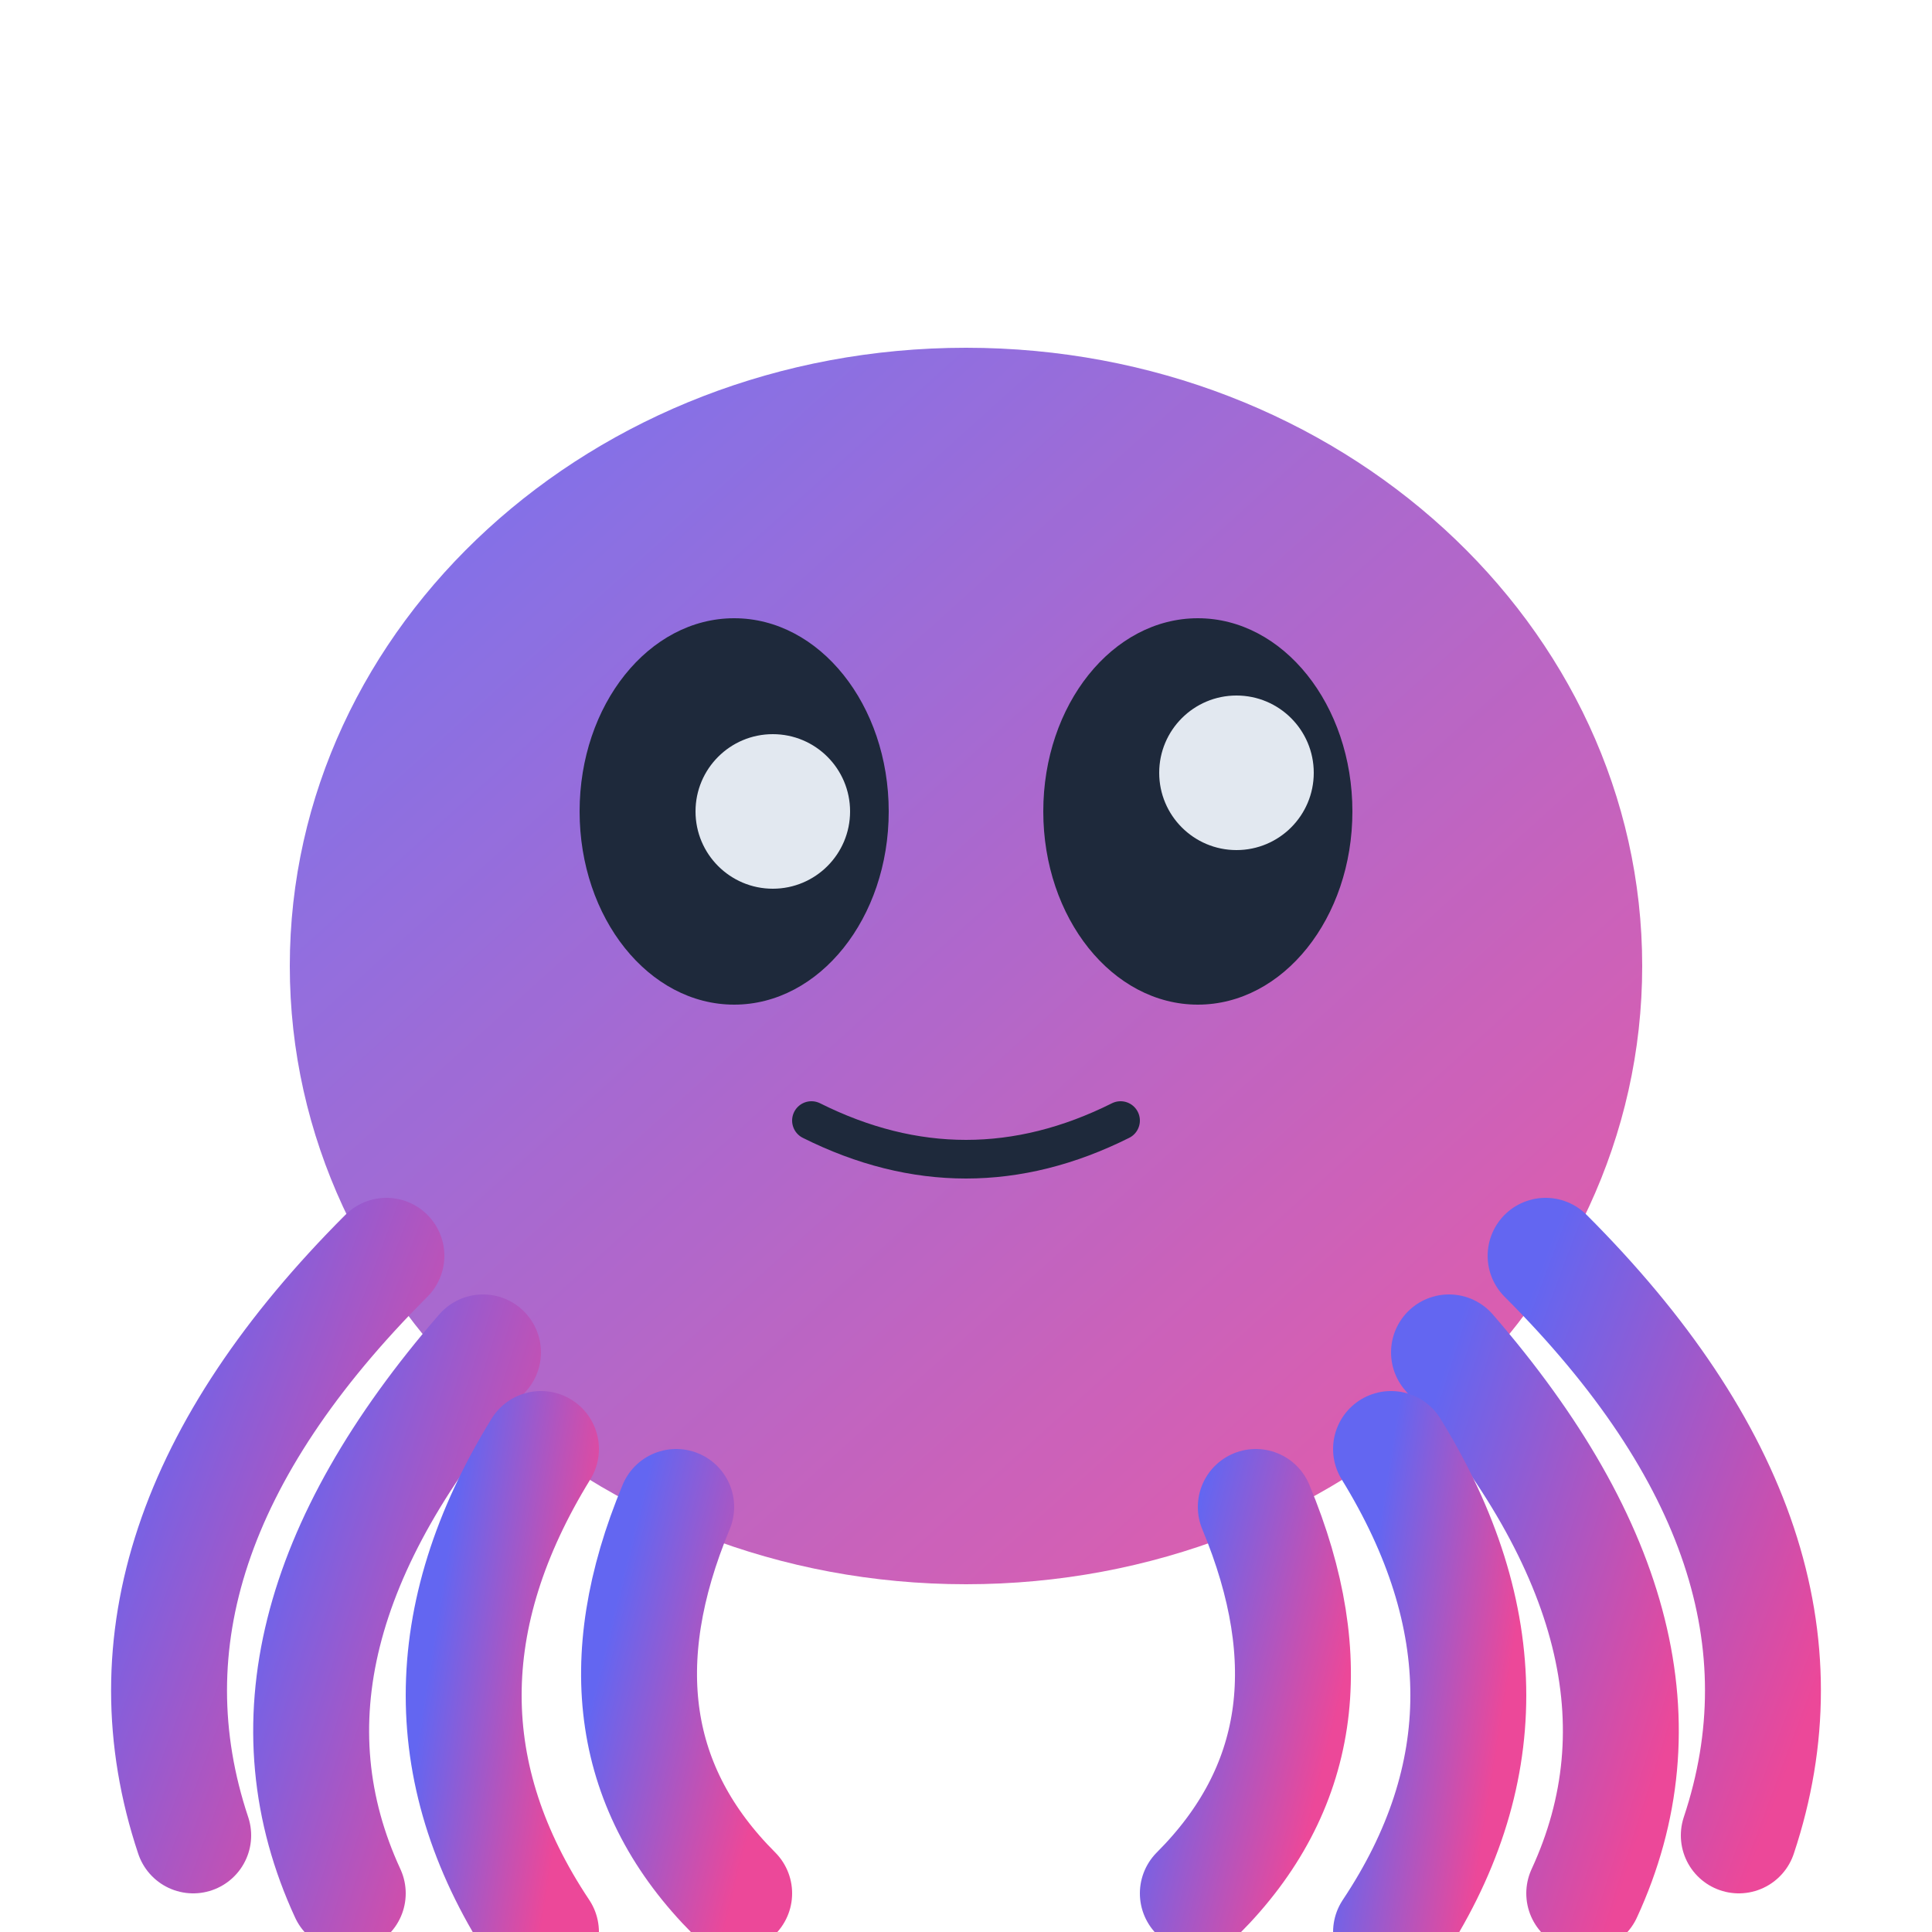
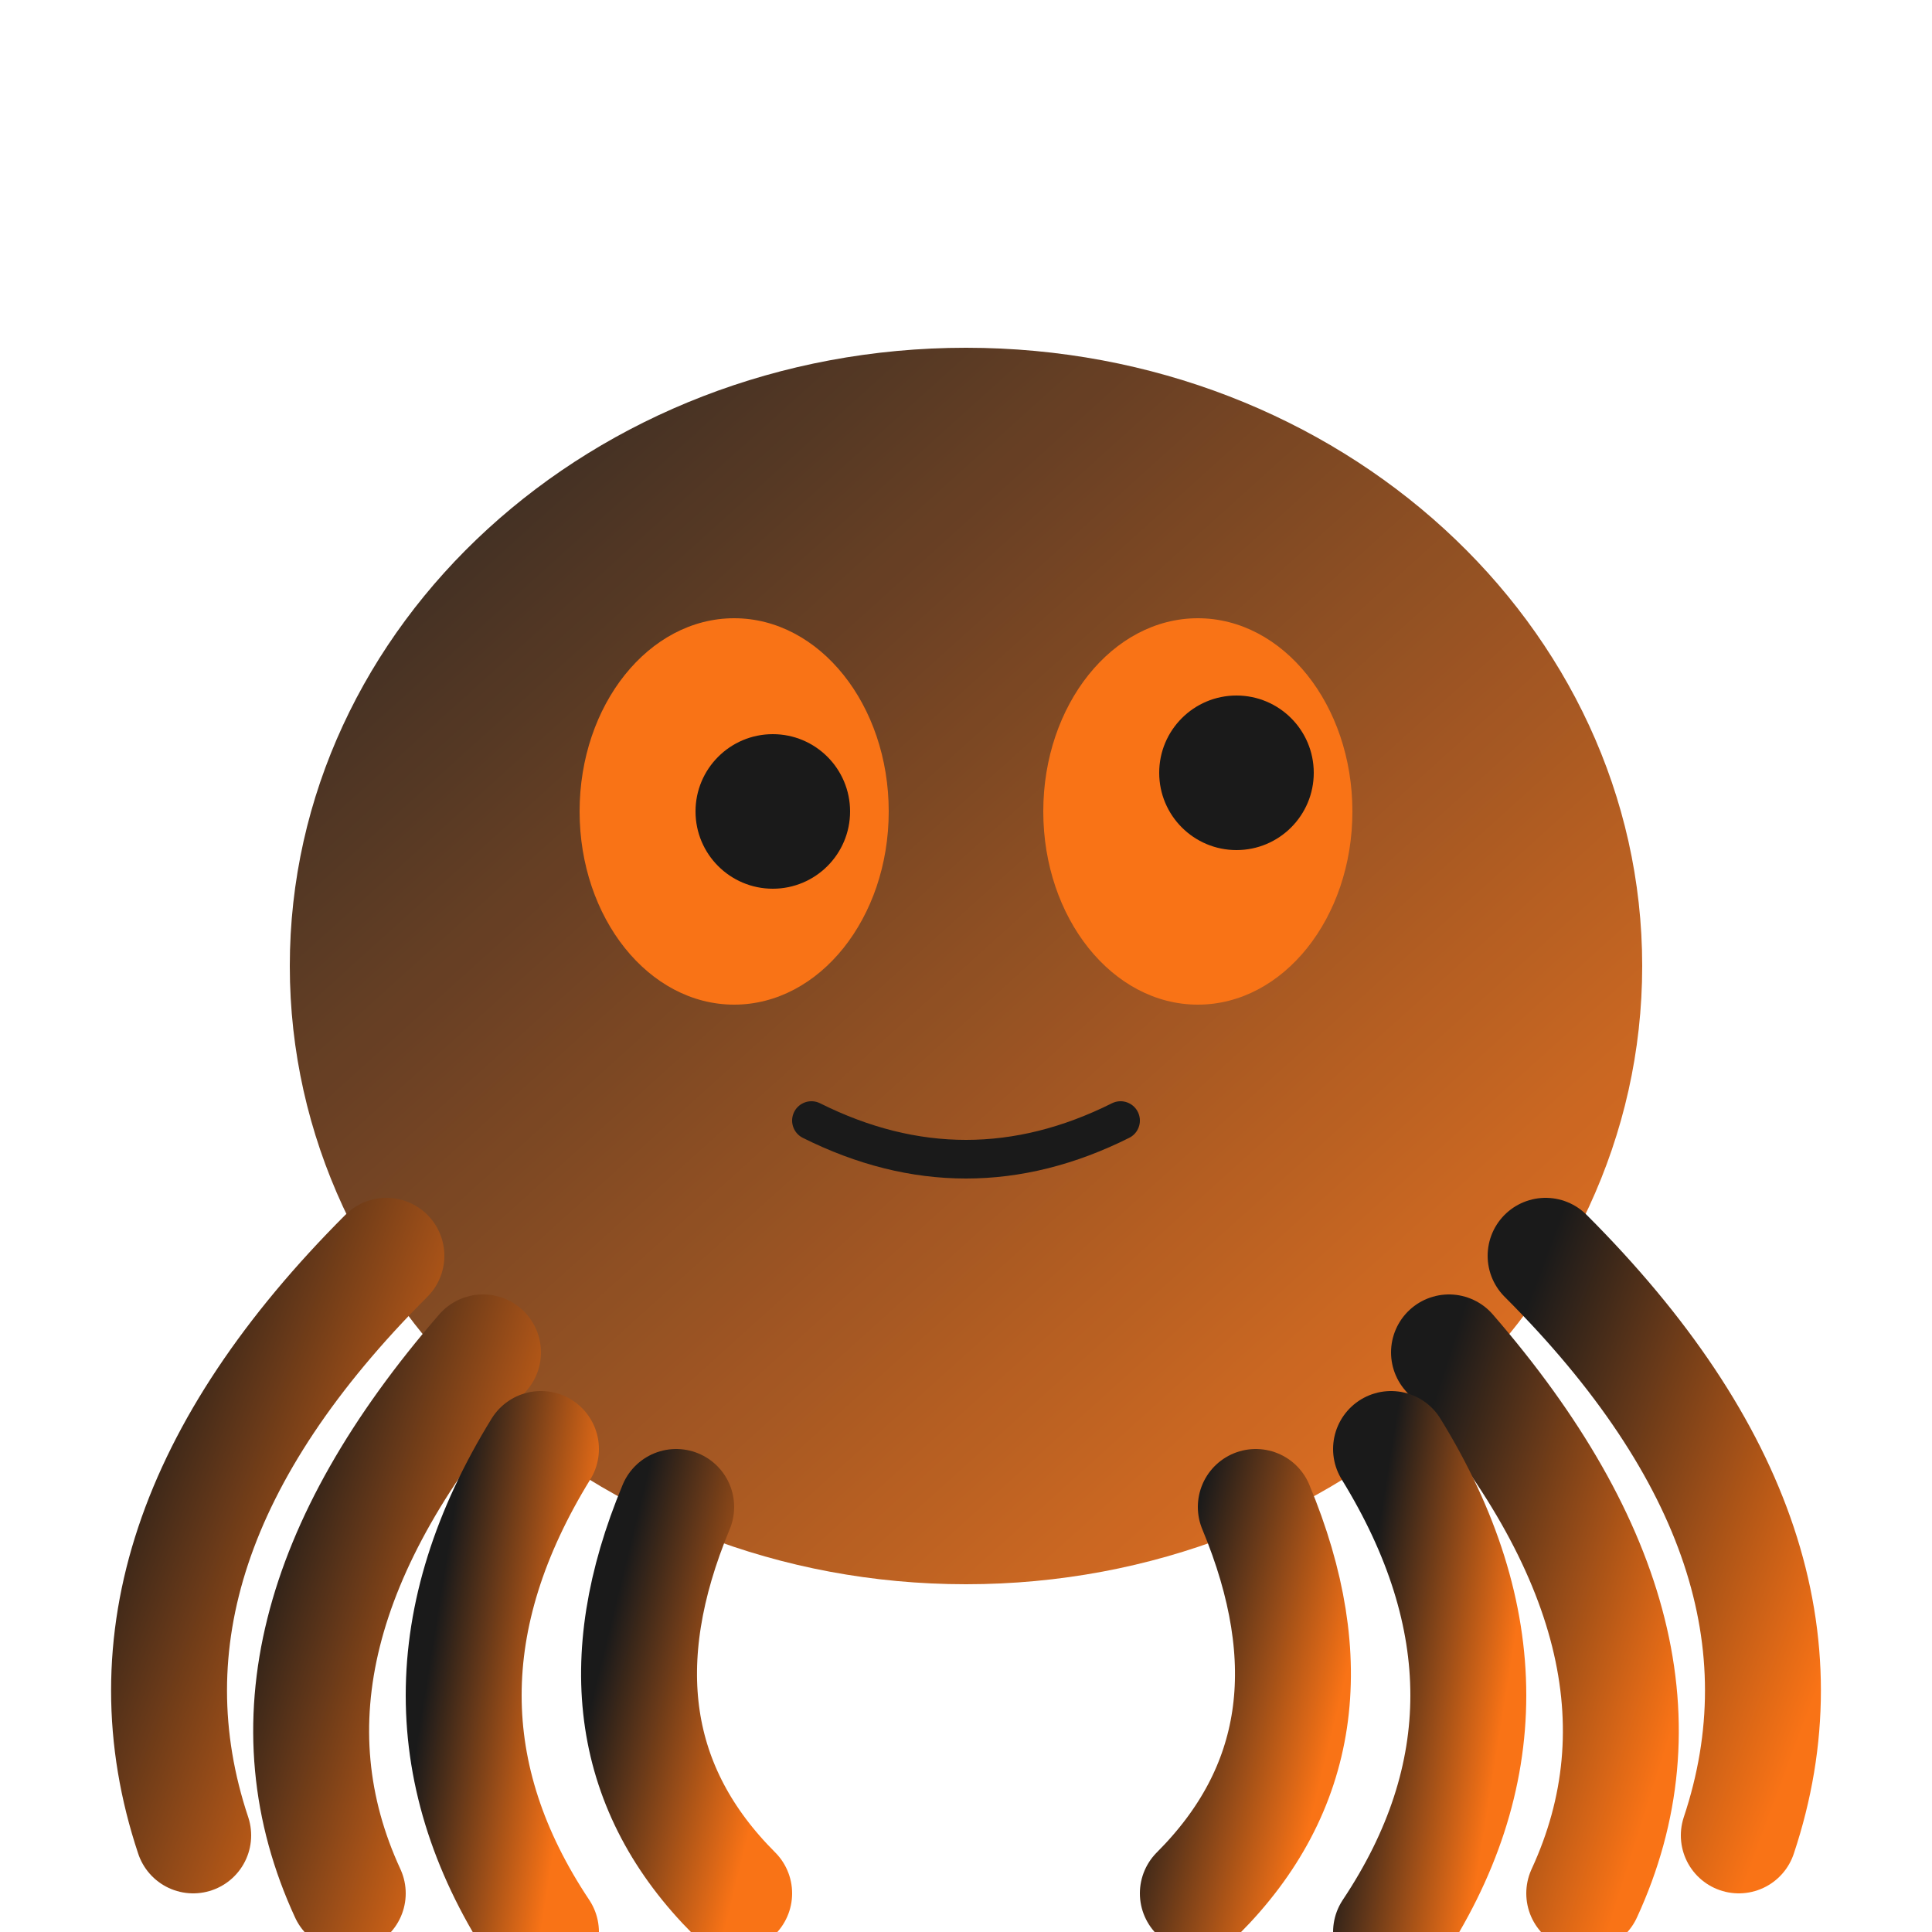
<svg xmlns="http://www.w3.org/2000/svg" viewBox="0 0 100 100" width="100" height="100">
  <defs>
    <linearGradient id="gradient" x1="0%" y1="0%" x2="100%" y2="100%">
-       <stop offset="0%" style="stop-color:#6366f1" />
-       <stop offset="100%" style="stop-color:#ec4899" />
+       <stop offset="0%" style="stop-color:#1a1a1a" />
+       <stop offset="100%" style="stop-color:#f97316" />
    </linearGradient>
  </defs>
-   <ellipse cx="50" cy="50" rx="35" ry="32" fill="url(#gradient)" opacity="0.9" />
-   <ellipse cx="38" cy="42" rx="8" ry="10" fill="#1e293b" />
-   <ellipse cx="62" cy="42" rx="8" ry="10" fill="#1e293b" />
-   <circle cx="40" cy="42" r="4" fill="#e2e8f0" />
-   <circle cx="64" cy="40" r="4" fill="#e2e8f0" />
-   <path d="M 42 58 Q 50 62 58 58" stroke="#1e293b" stroke-width="2" fill="none" stroke-linecap="round" />
+   <ellipse cx="50" cy="50" rx="35" ry="32" fill="url(#gradient)" opacity="0.95" />
+   <ellipse cx="38" cy="42" rx="8" ry="10" fill="#f97316" />
+   <ellipse cx="62" cy="42" rx="8" ry="10" fill="#f97316" />
+   <circle cx="40" cy="42" r="4" fill="#1a1a1a" />
+   <circle cx="64" cy="40" r="4" fill="#1a1a1a" />
+   <path d="M 42 58 Q 50 62 58 58" stroke="#1a1a1a" stroke-width="2" fill="none" stroke-linecap="round" />
  <g stroke="url(#gradient)" stroke-width="6" fill="none" stroke-linecap="round">
    <path d="M 20 65 Q 5 80 10 95" />
    <path d="M 25 70 Q 12 85 18 98" />
    <path d="M 28 75 Q 20 88 28 100" />
    <path d="M 35 78 Q 30 90 38 98" />
    <path d="M 80 65 Q 95 80 90 95" />
    <path d="M 75 70 Q 88 85 82 98" />
    <path d="M 72 75 Q 80 88 72 100" />
    <path d="M 65 78 Q 70 90 62 98" />
  </g>
</svg>
